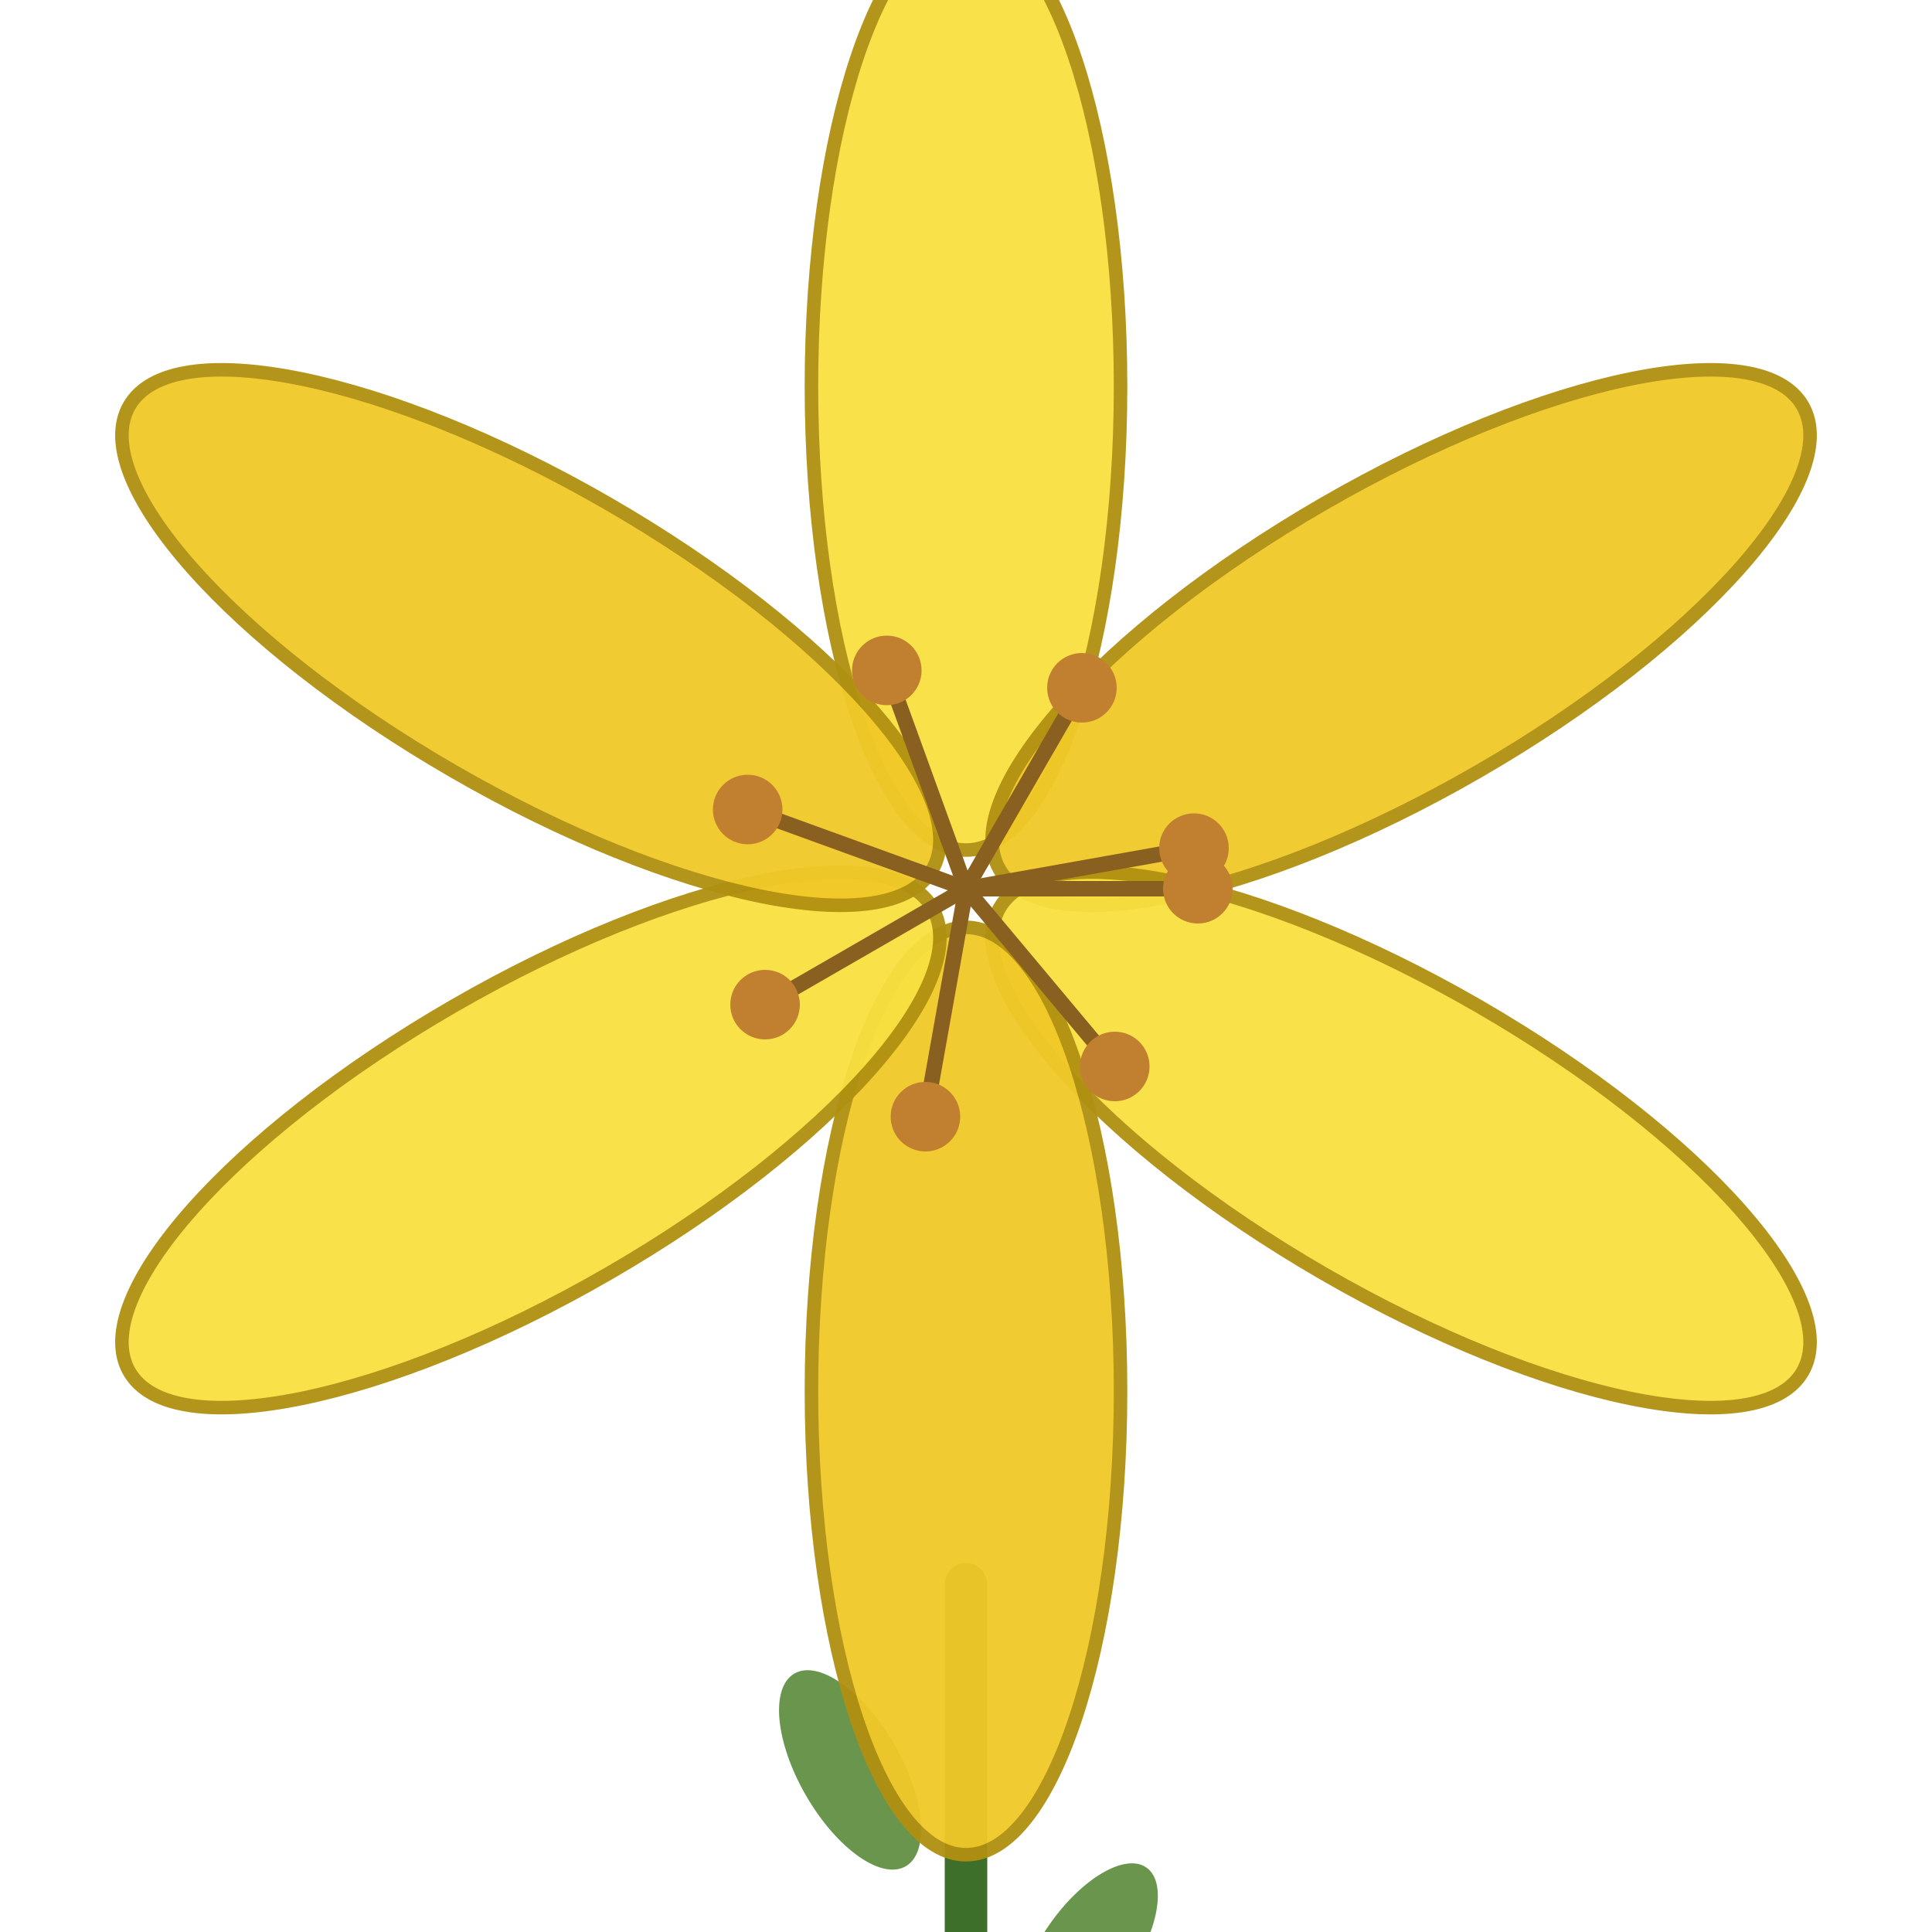
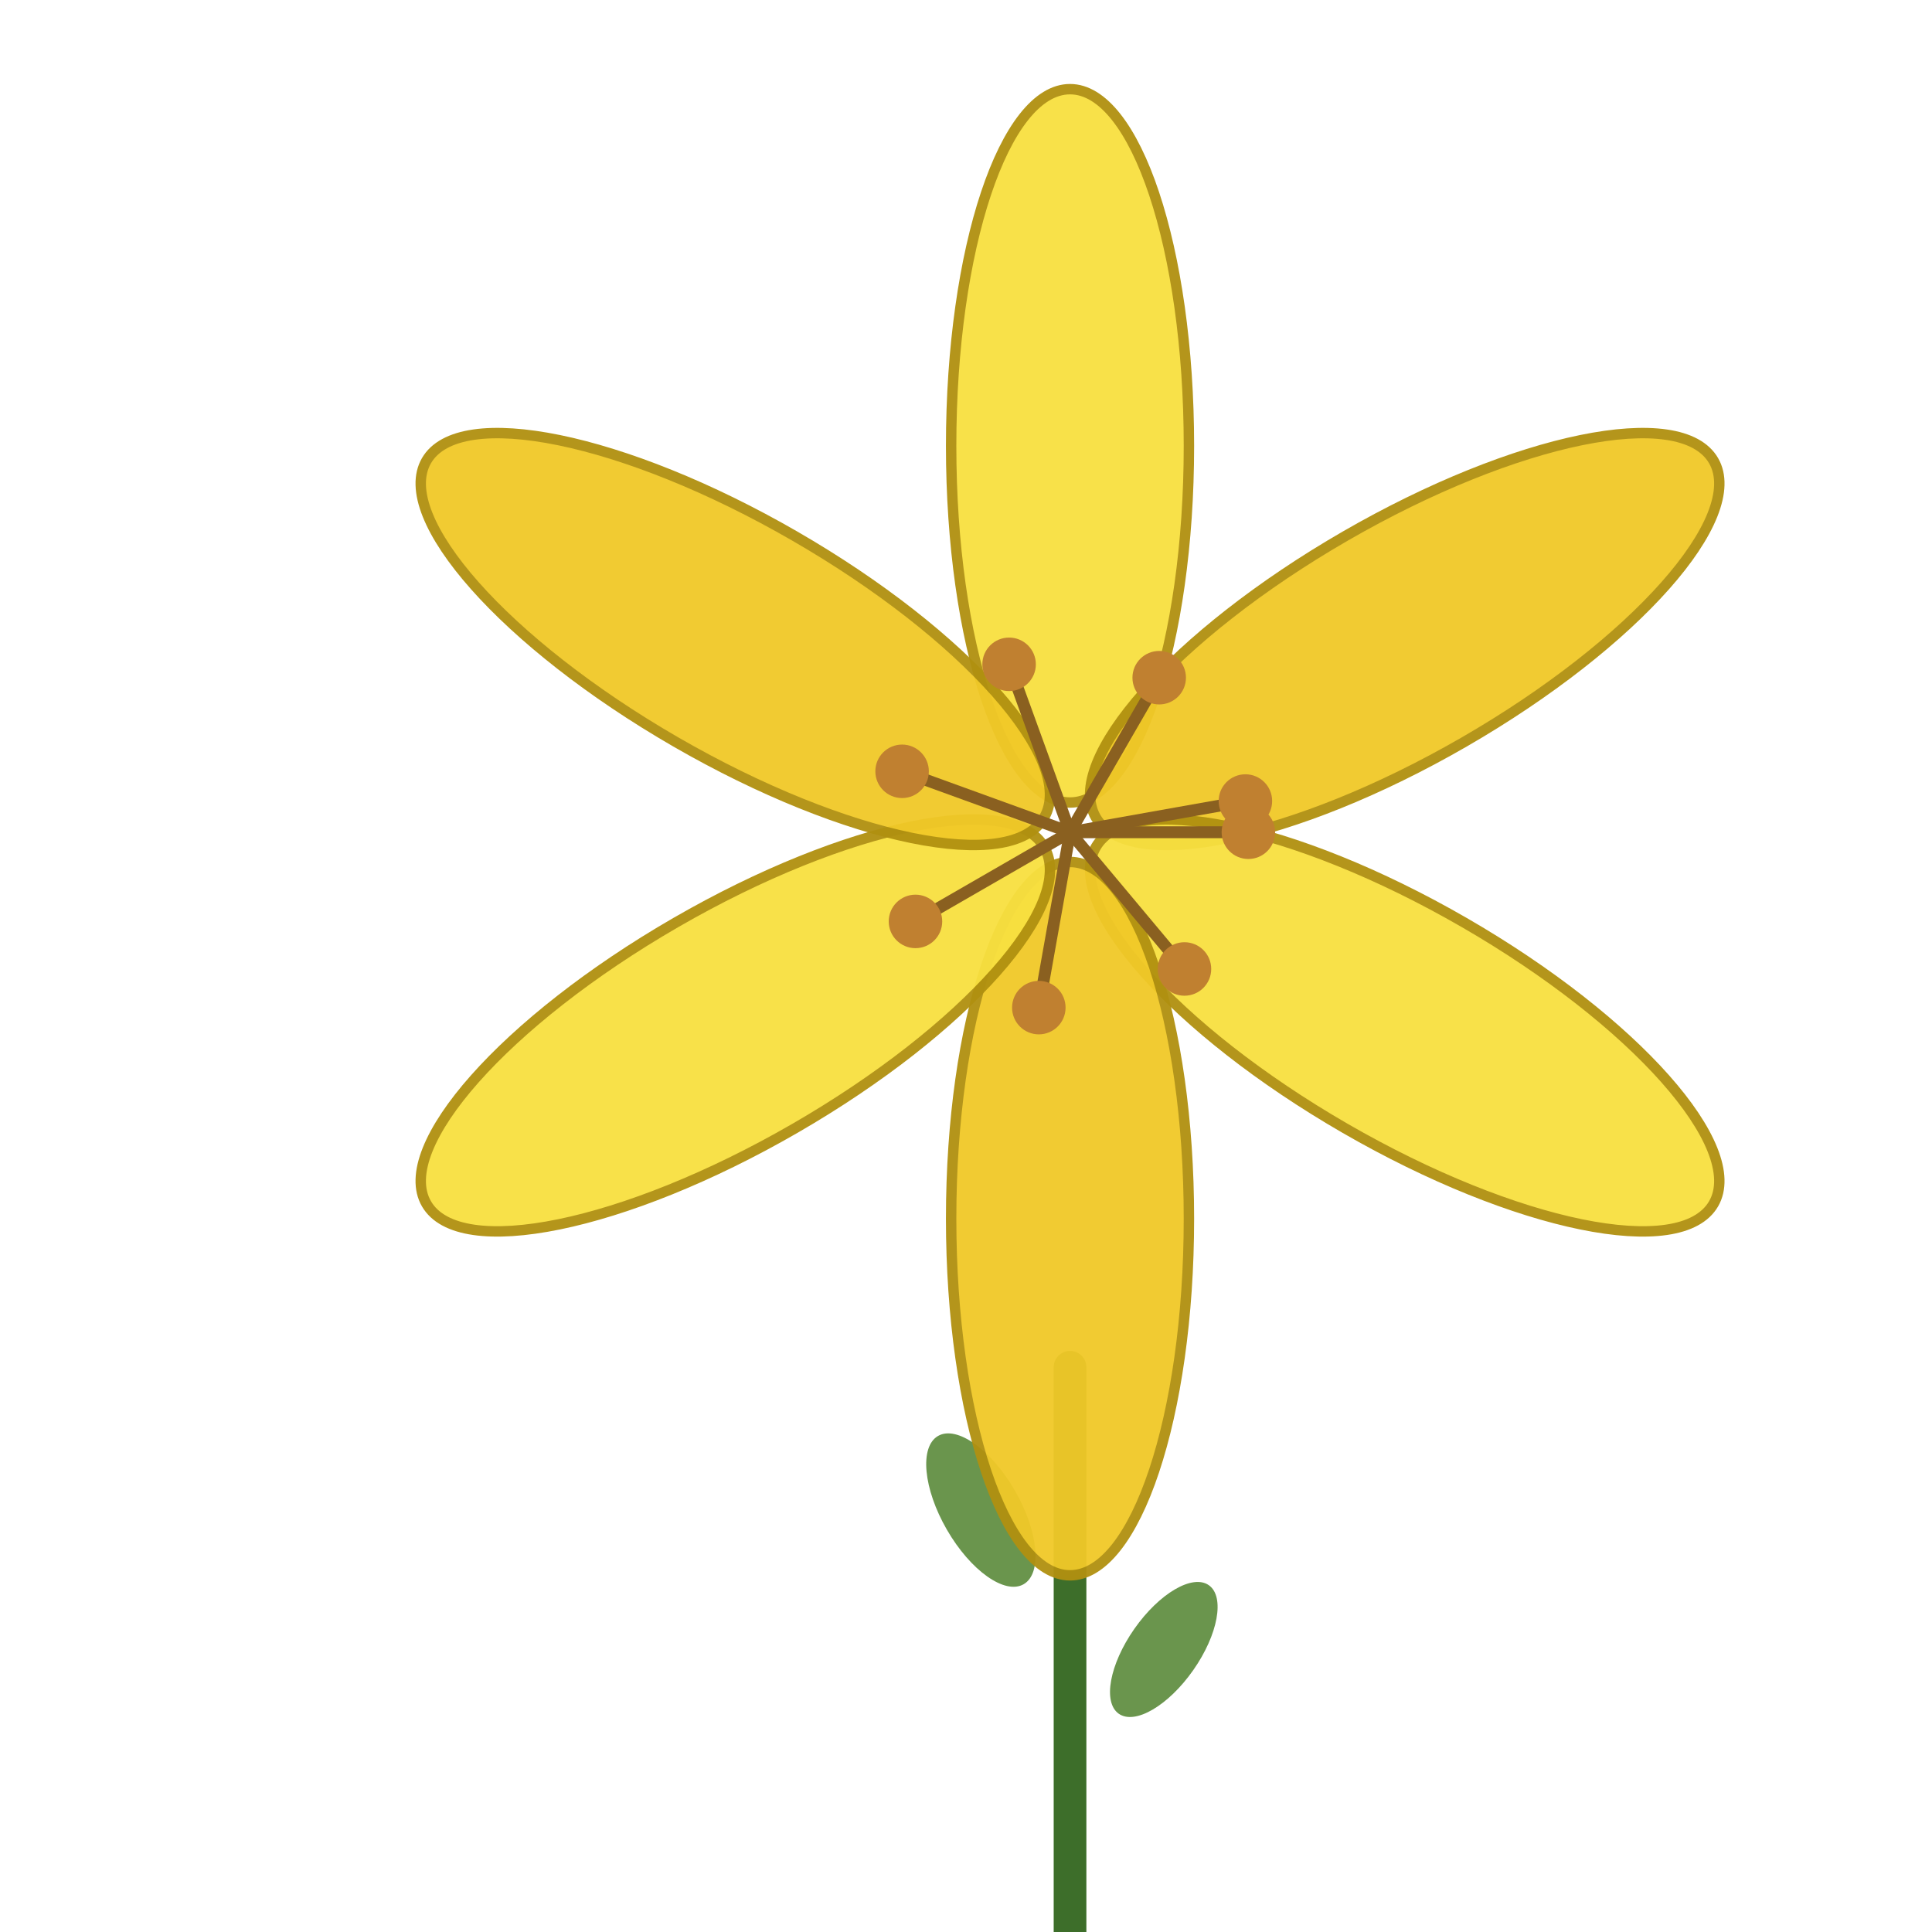
- <svg xmlns="http://www.w3.org/2000/svg" viewBox="0 0 100 100" width="100" height="100">
+ <svg xmlns="http://www.w3.org/2000/svg" viewBox="-2 -10 90 130" width="100" height="100">
  <line x1="50" y1="82" x2="50" y2="121" stroke="#3d6e2a" stroke-width="2.2" stroke-linecap="round" />
  <ellipse cx="44.00" cy="91.61" rx="2.64" ry="5.76" transform="rotate(-30.0 44.00 91.61)" fill="#5a8a3a" opacity="0.9" />
  <ellipse cx="56.31" cy="100.99" rx="2.42" ry="5.28" transform="rotate(35.0 56.31 100.99)" fill="#5a8a3a" opacity="0.9" />
  <ellipse cx="50.00" cy="20.00" rx="8" ry="24" transform="rotate(0.0 50.00 20.00)" fill="#f8e040" stroke="#b09010" stroke-width="0.7" opacity="0.95" />
  <ellipse cx="72.52" cy="33.00" rx="8" ry="24" transform="rotate(60.0 72.52 33.00)" fill="#f0c828" stroke="#b09010" stroke-width="0.7" opacity="0.95" />
  <ellipse cx="72.52" cy="59.00" rx="8" ry="24" transform="rotate(120.0 72.52 59.00)" fill="#f8e040" stroke="#b09010" stroke-width="0.7" opacity="0.95" />
  <ellipse cx="50.00" cy="72.00" rx="8" ry="24" transform="rotate(180.0 50.00 72.00)" fill="#f0c828" stroke="#b09010" stroke-width="0.7" opacity="0.95" />
  <ellipse cx="27.48" cy="59.00" rx="8" ry="24" transform="rotate(240.0 27.48 59.00)" fill="#f8e040" stroke="#b09010" stroke-width="0.7" opacity="0.95" />
  <ellipse cx="27.48" cy="33.00" rx="8" ry="24" transform="rotate(300.0 27.48 33.00)" fill="#f0c828" stroke="#b09010" stroke-width="0.7" opacity="0.95" />
  <line x1="50" y1="46" x2="62.0" y2="46.0" stroke="#8a6020" stroke-width="0.8" />
  <circle cx="62.0" cy="46.0" r="1.8" fill="#c08030" />
  <line x1="50" y1="46" x2="57.7" y2="55.2" stroke="#8a6020" stroke-width="0.8" />
  <circle cx="57.7" cy="55.2" r="1.8" fill="#c08030" />
  <line x1="50" y1="46" x2="47.9" y2="57.8" stroke="#8a6020" stroke-width="0.8" />
  <circle cx="47.9" cy="57.8" r="1.8" fill="#c08030" />
  <line x1="50" y1="46" x2="39.6" y2="52.0" stroke="#8a6020" stroke-width="0.8" />
  <circle cx="39.6" cy="52.0" r="1.8" fill="#c08030" />
  <line x1="50" y1="46" x2="38.7" y2="41.9" stroke="#8a6020" stroke-width="0.8" />
  <circle cx="38.7" cy="41.9" r="1.8" fill="#c08030" />
  <line x1="50" y1="46" x2="45.9" y2="34.7" stroke="#8a6020" stroke-width="0.8" />
  <circle cx="45.9" cy="34.7" r="1.8" fill="#c08030" />
  <line x1="50" y1="46" x2="56.0" y2="35.6" stroke="#8a6020" stroke-width="0.8" />
  <circle cx="56.0" cy="35.6" r="1.8" fill="#c08030" />
  <line x1="50" y1="46" x2="61.8" y2="43.9" stroke="#8a6020" stroke-width="0.8" />
  <circle cx="61.8" cy="43.9" r="1.8" fill="#c08030" />
</svg>
